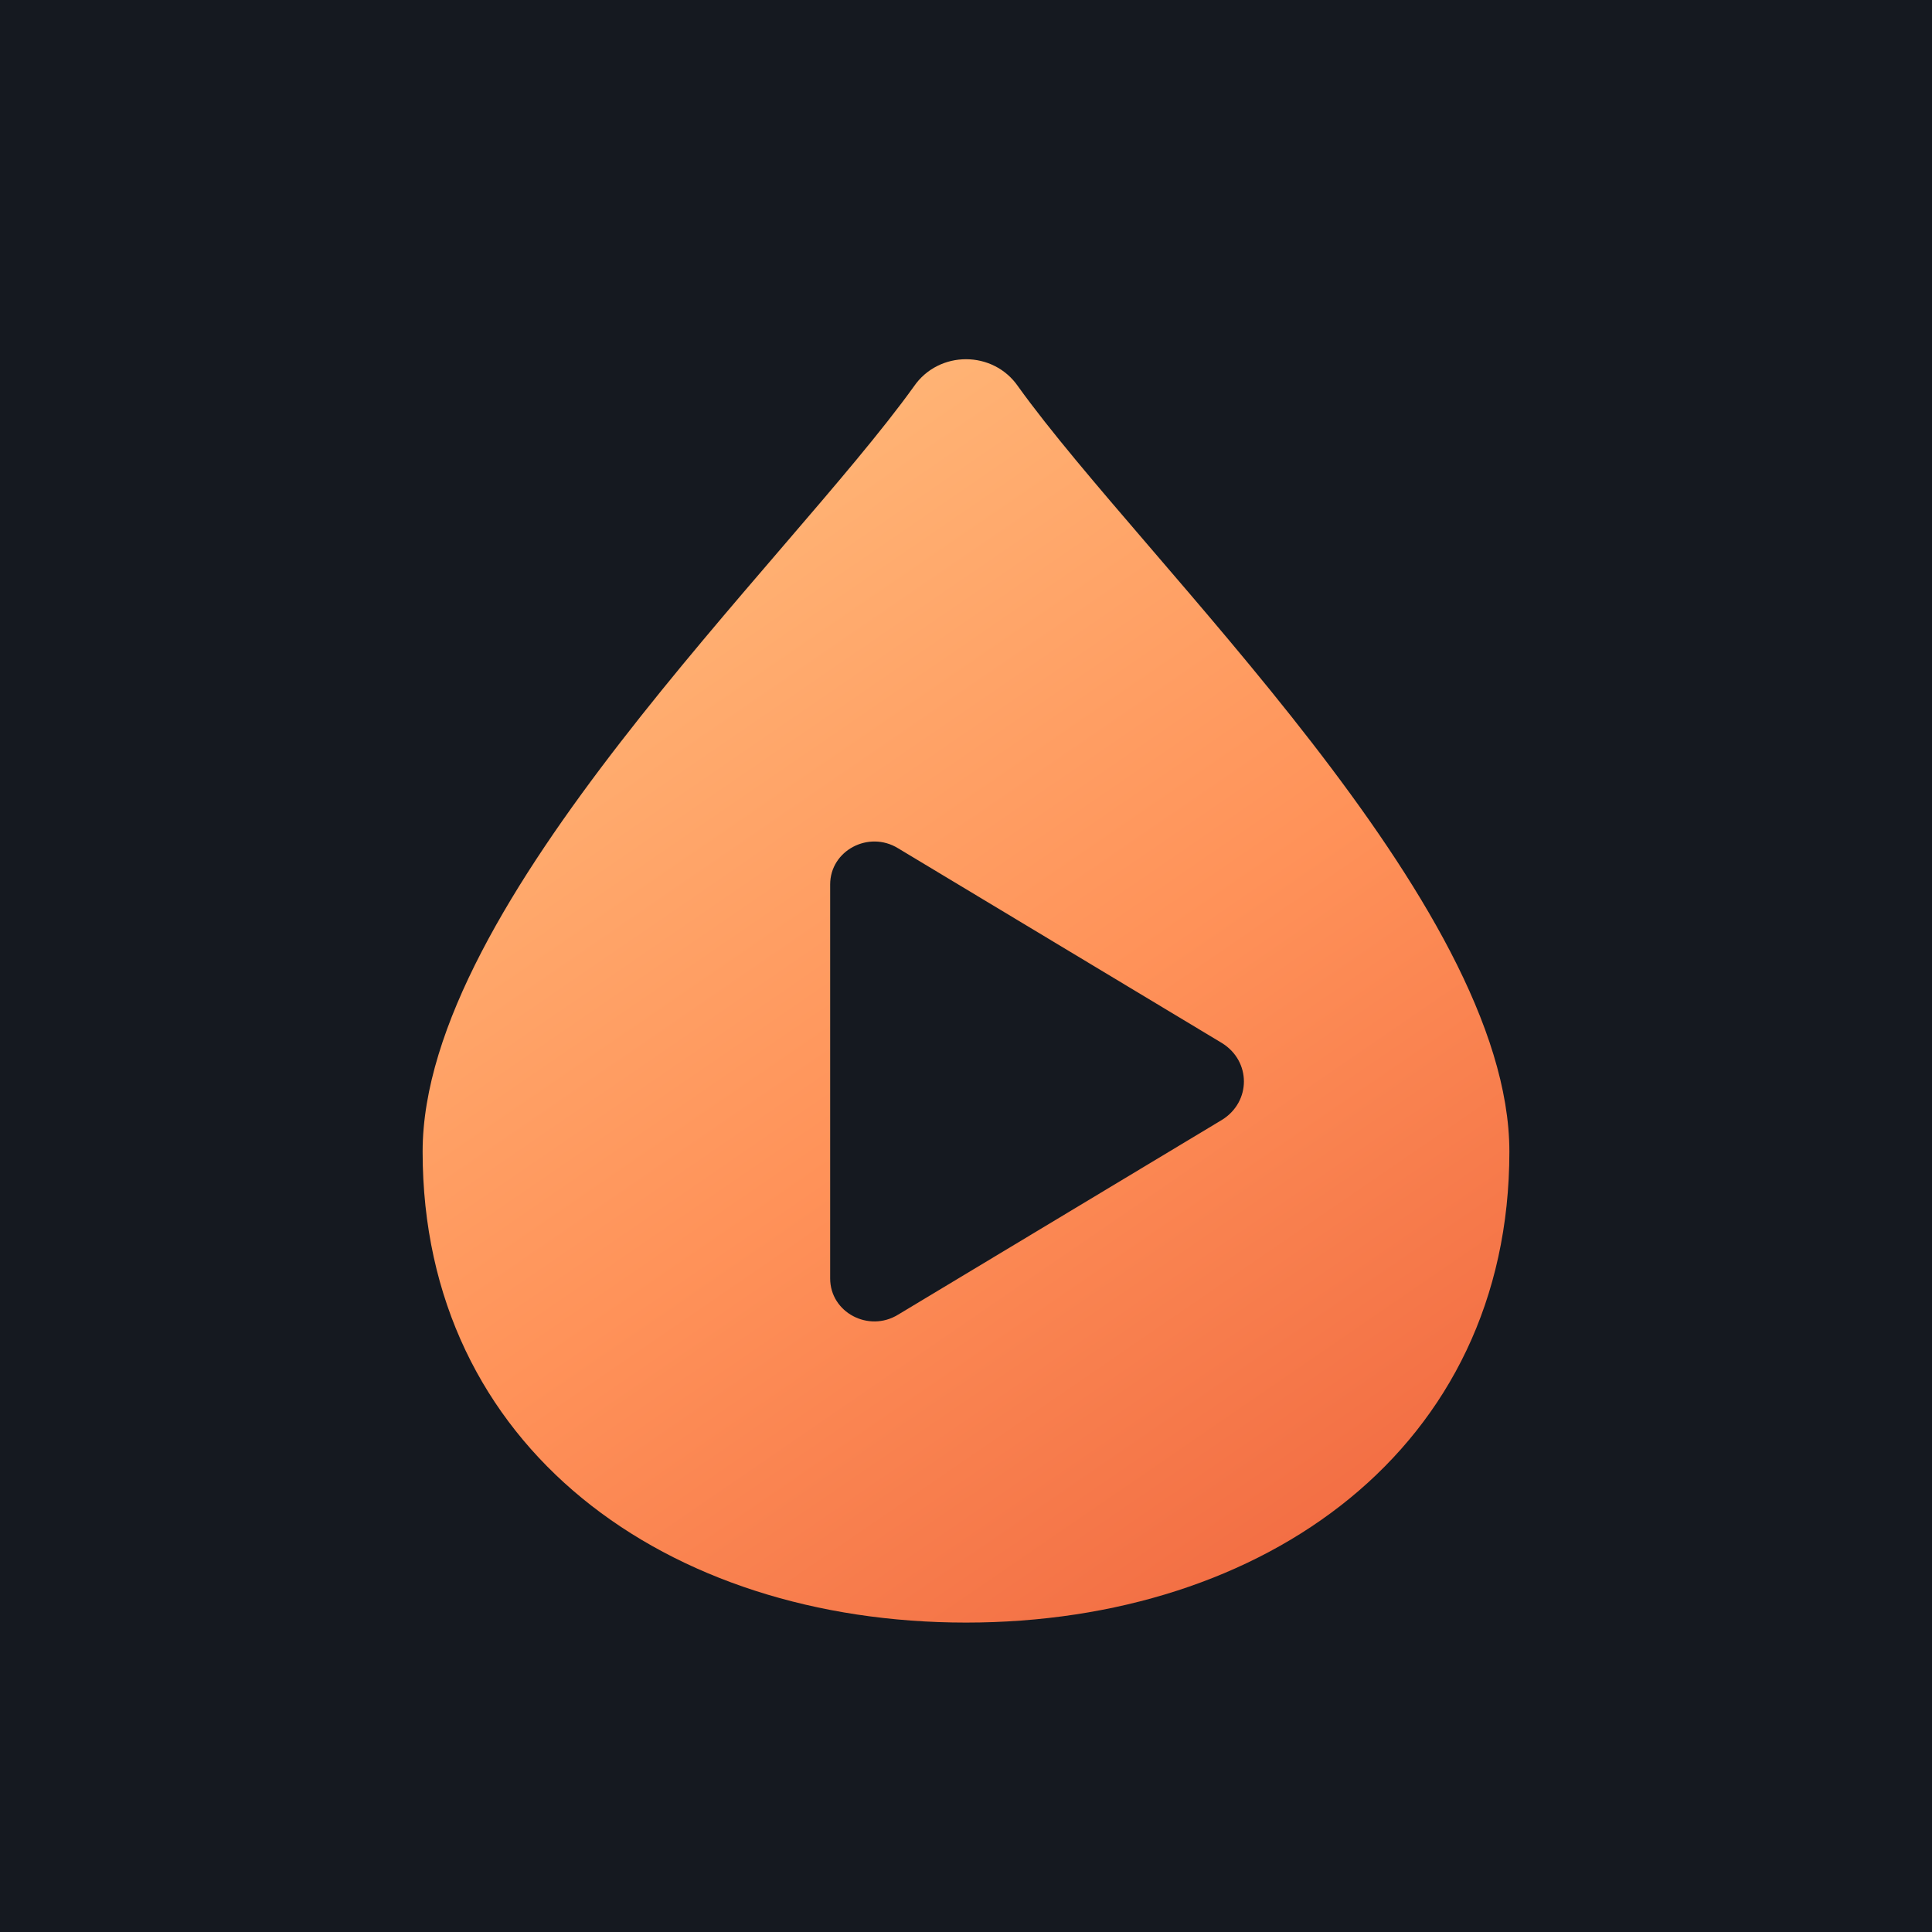
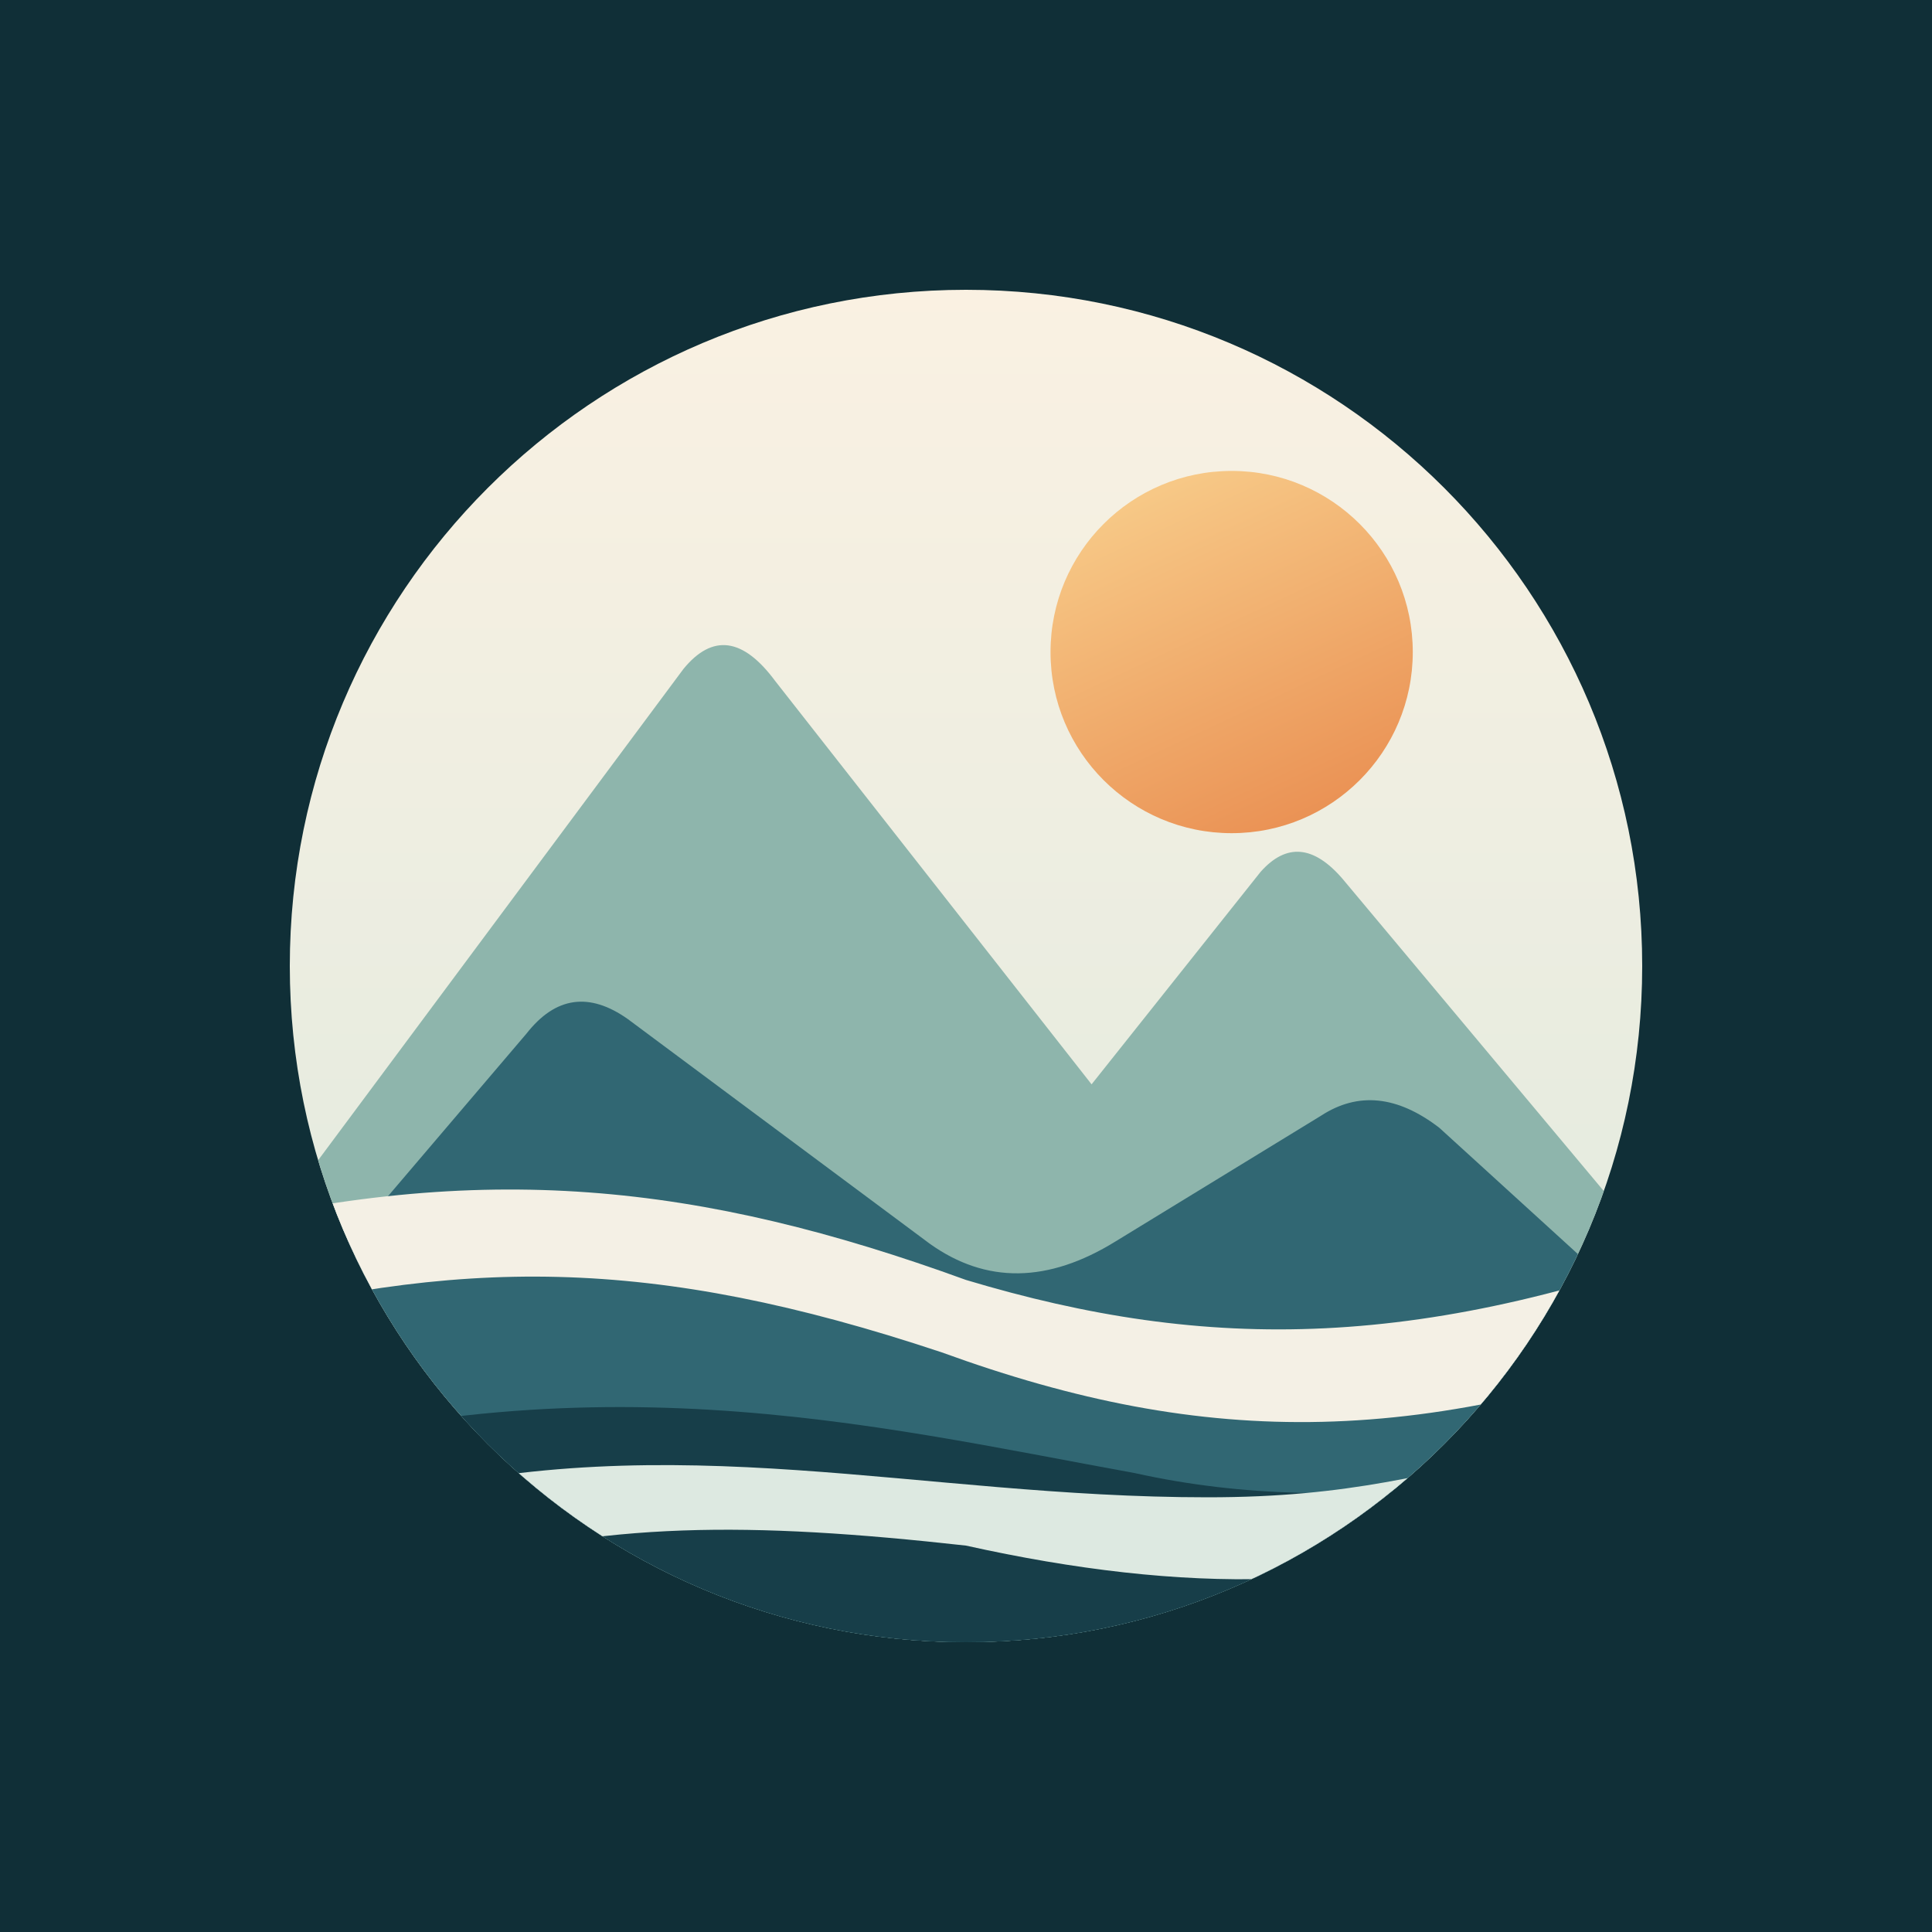
<svg xmlns="http://www.w3.org/2000/svg" width="512" height="512" viewBox="0 0 512 512">
-   <rect width="512" height="512" fill="#151920" />
-   <g transform="translate(64 64) scale(6)">
+   <rect width="512" height="512" fill="#102F37" />
+   <g transform="translate(51.2 51.2) scale(6.4)">
    <defs>
-       <linearGradient id="rain-light" x1="14" y1="8" x2="49" y2="59" gradientUnits="userSpaceOnUse">
-         <stop stop-color="#FFBC7C" />
-         <stop offset=".55" stop-color="#FF9259" />
-         <stop offset="1" stop-color="#F16B42" />
+       <clipPath id="landscape-window">
+         <circle cx="32" cy="32" r="28" />
+       </clipPath>
+       <linearGradient id="mist-sky" x1="32" y1="4" x2="32" y2="60" gradientUnits="userSpaceOnUse">
+         <stop stop-color="#FAF1E2" />
+         <stop offset="1" stop-color="#DCE9DF" />
+       </linearGradient>
+       <linearGradient id="cinema-light" x1="40" y1="12" x2="47" y2="27" gradientUnits="userSpaceOnUse">
+         <stop stop-color="#F7C987" />
+         <stop offset="1" stop-color="#E98D50" />
      </linearGradient>
    </defs>
-     <path fill="url(#rain-light)" fill-rule="evenodd" d="M34.3 6.4C39.9 14.2 56 29.2 56 40.2C56 53.3 45.2 61 32 61C18.8 61 8 53.3 8 40.2C8 29.2 24.1 14.2 29.7 6.4C30.8 4.8 33.2 4.8 34.3 6.4ZM26 28.4C26 26.9 27.7 26 29 26.8L43.3 35.4C44.6 36.2 44.6 38 43.3 38.8L29 47.4C27.7 48.2 26 47.3 26 45.8V28.4Z" />
+     <g clip-path="url(#landscape-window)">
+       <circle cx="32" cy="32" r="28" fill="url(#mist-sky)" />
+       <circle cx="43" cy="19" r="7.5" fill="url(#cinema-light)" />
+       <path d="M0 47L20.3 19.7Q22.1 17.5 24.1 20.2L37.2 36.9L44.2 28.1Q45.8 26.3 47.6 28.4L64 48V64H0Z" fill="#8EB5AC" />
+       <path d="M0 51L13.8 34.8Q15.6 32.5 18 34.2L30.5 43.5Q34 46 38.2 43.4L46.7 38.2Q49 36.7 51.6 38.7L64 50V64H0Z" fill="#316773" />
+       <path d="M0 43C12 40 21 41 32 45C42 48 51 48 64 43V47C51 52 42 52 31 48C19 44 11 44 0 47Z" fill="#F4F0E5" />
+       <path d="M0 53C16 48 28 51 39 53C48 55 57 53 64 51V64H0Z" fill="#173E49" />
+       <path d="M8 54C20 51 30 54 42 54C48 54 51 53 56 52L55 55C49 58 41 58 32 56C23 55 17 55 10 57Z" fill="#DDE9E1" />
+     </g>
  </g>
</svg>
